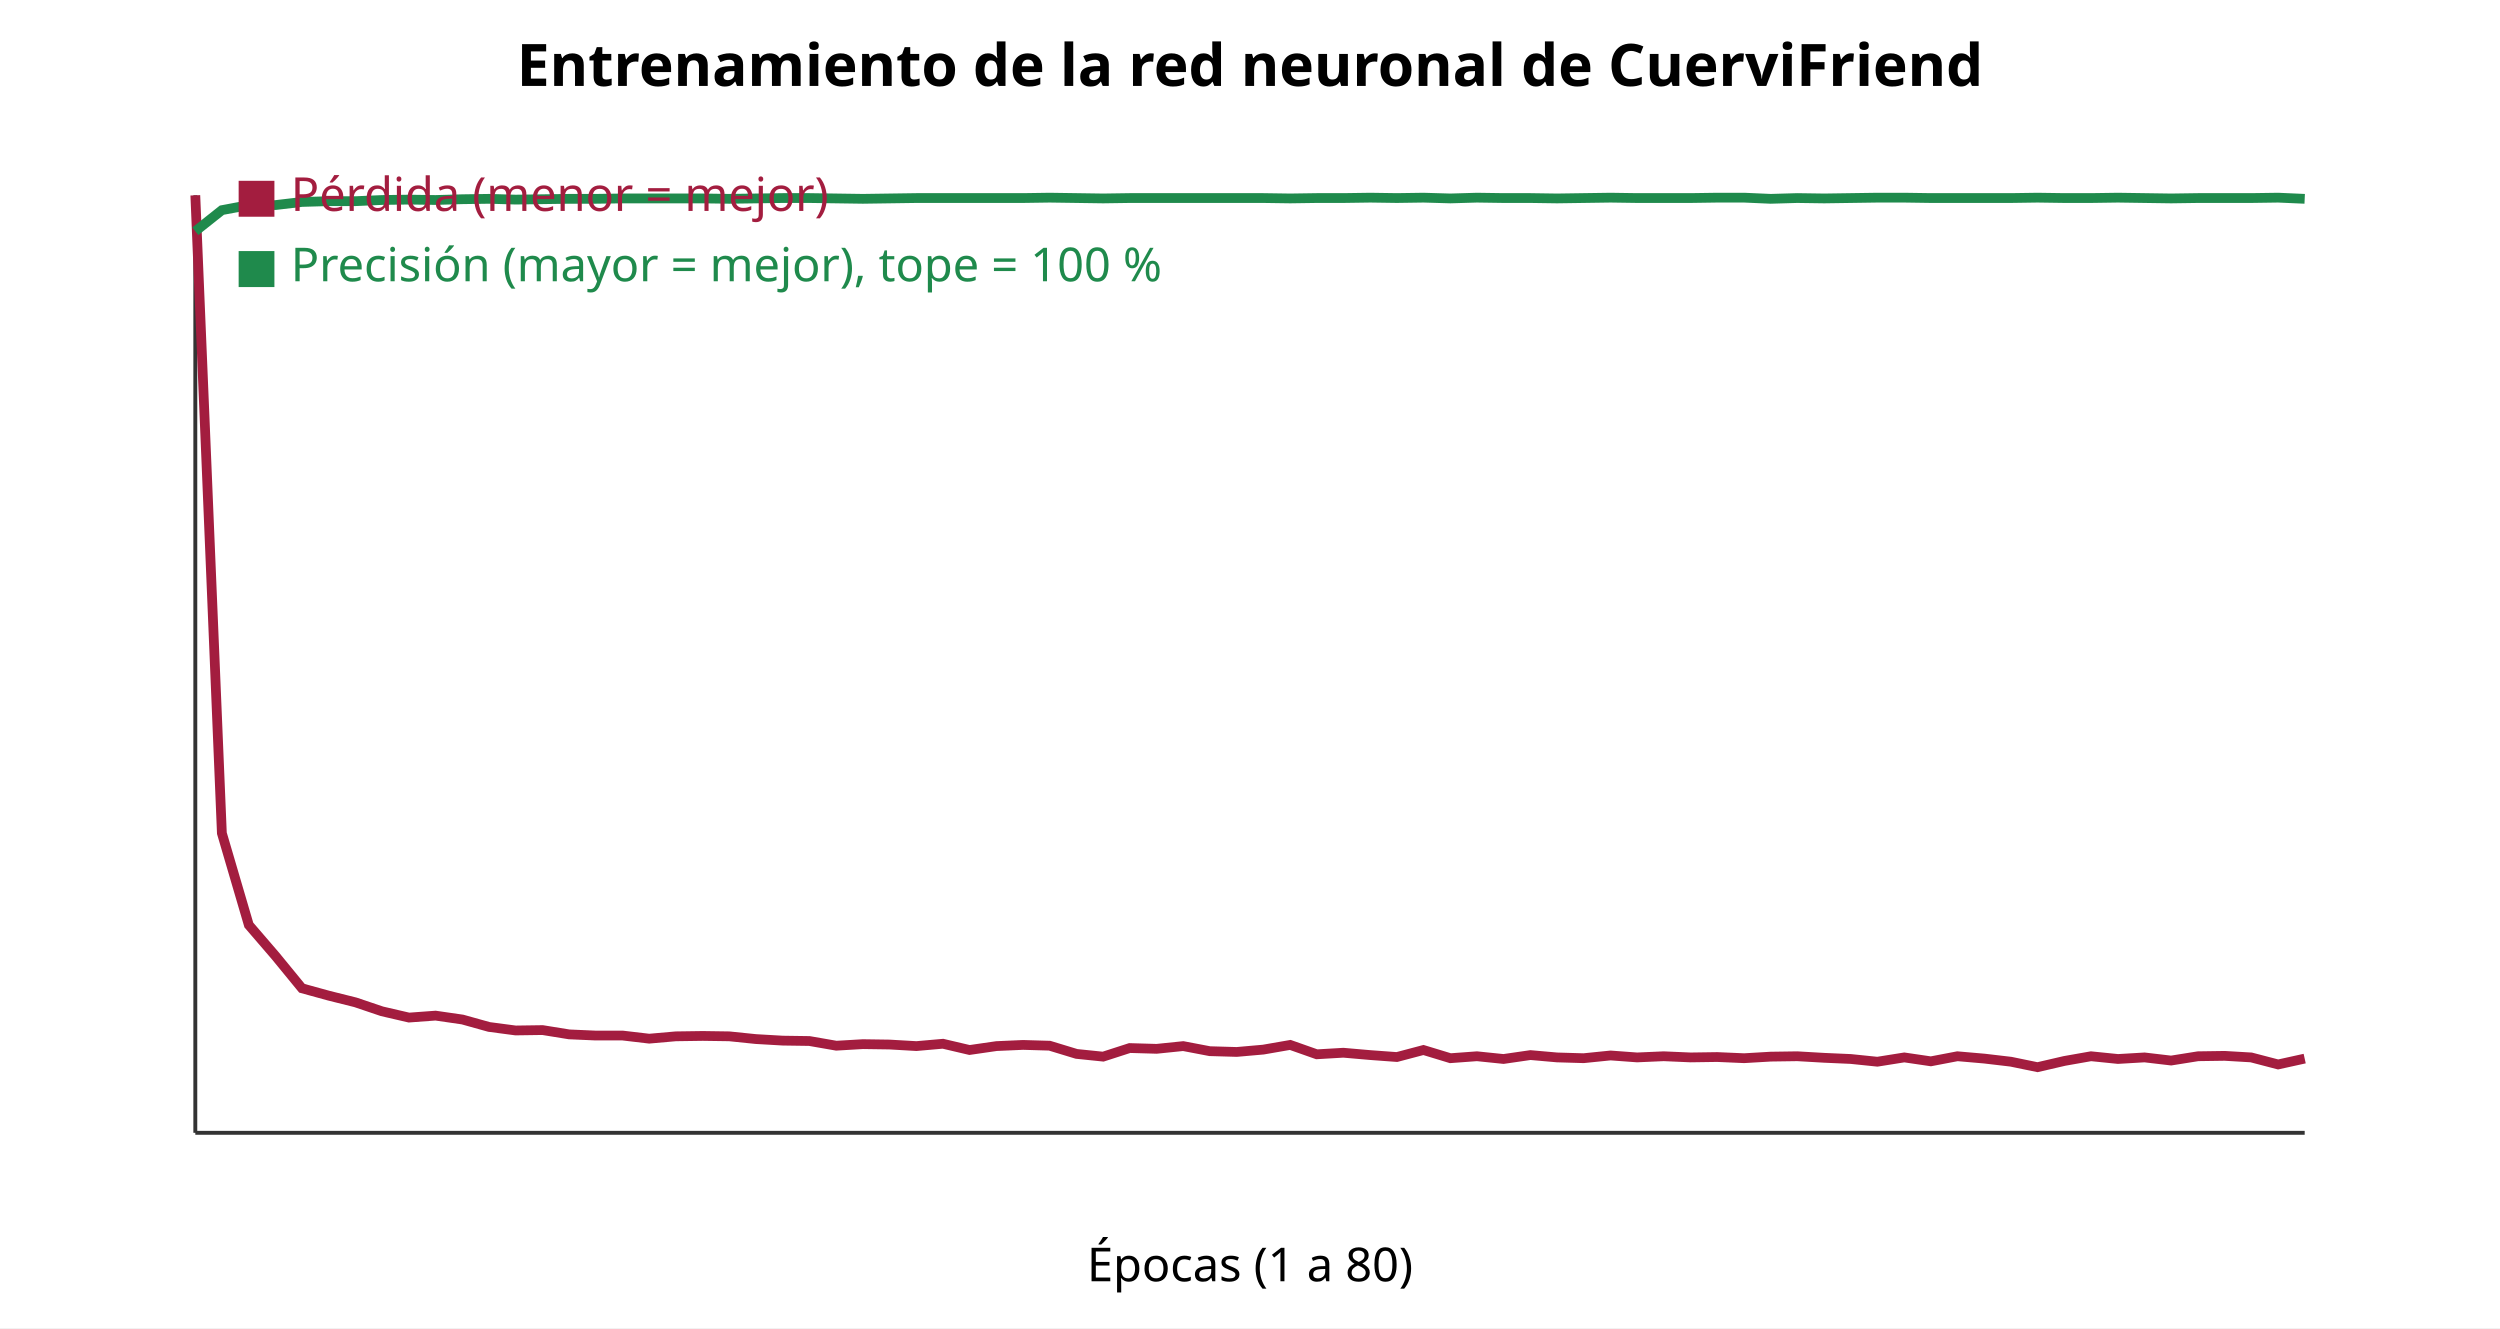
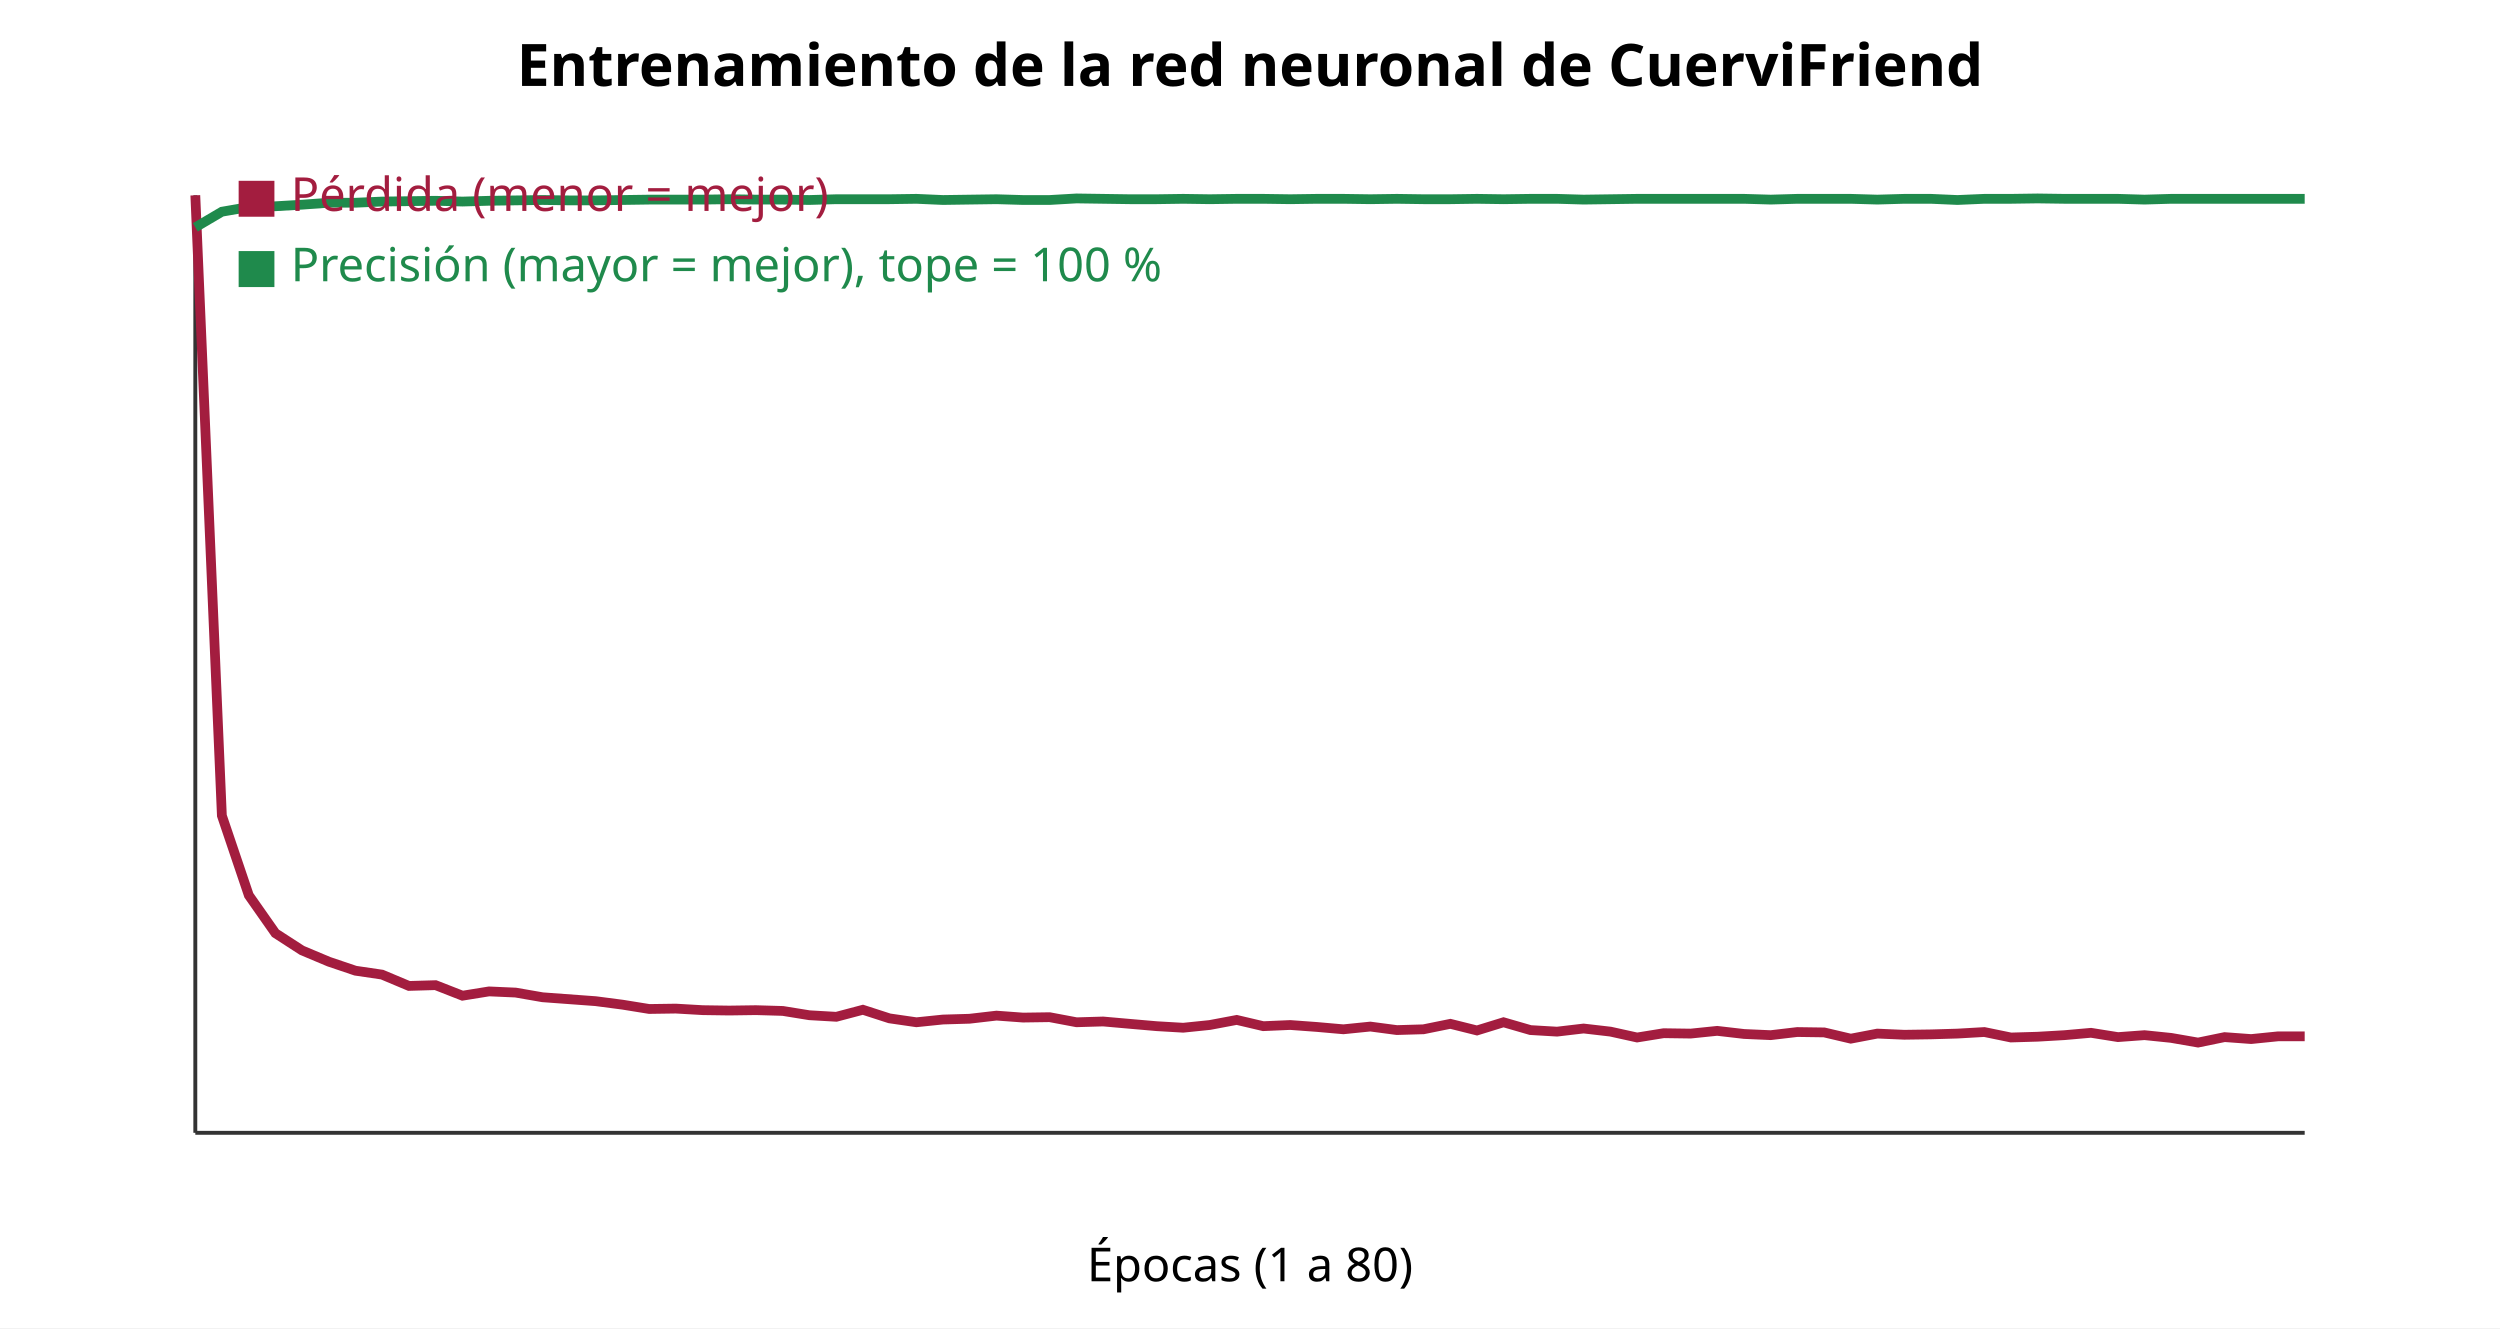
<svg xmlns="http://www.w3.org/2000/svg" viewBox="0 0 640 340" font-family="sans-serif" font-size="12">
  <rect width="640" height="340" fill="white" />
  <text x="320.0" y="22" text-anchor="middle" font-size="15" font-weight="bold">Entrenamiento de la red neuronal de CuerviFriend</text>
  <line x1="50" y1="290" x2="590" y2="290" stroke="#333" />
  <line x1="50" y1="50" x2="50" y2="290" stroke="#333" />
-   <polyline points="50.0,50.0 56.8,213.3 63.7,236.8 70.5,244.7 77.3,253.0 84.2,254.9 91.0,256.6 97.8,258.9 104.7,260.5 111.5,260.0 118.4,261.0 125.2,262.9 132.0,263.8 138.9,263.7 145.7,264.8 152.5,265.1 159.4,265.1 166.2,265.9 173.0,265.3 179.9,265.2 186.7,265.3 193.5,266.0 200.4,266.4 207.2,266.5 214.1,267.7 220.9,267.3 227.7,267.4 234.6,267.8 241.4,267.2 248.2,268.8 255.1,267.8 261.9,267.5 268.7,267.7 275.6,269.8 282.4,270.5 289.2,268.3 296.1,268.5 302.9,267.8 309.7,269.1 316.6,269.3 323.4,268.7 330.3,267.5 337.1,269.9 343.9,269.5 350.8,270.1 357.6,270.6 364.4,268.8 371.3,270.9 378.1,270.4 384.9,271.1 391.8,270.1 398.6,270.7 405.4,270.9 412.3,270.2 419.1,270.7 425.9,270.4 432.8,270.7 439.6,270.6 446.5,270.9 453.3,270.5 460.1,270.4 467.0,270.8 473.8,271.1 480.6,271.8 487.5,270.7 494.3,271.7 501.1,270.4 508.0,271.0 514.8,271.8 521.6,273.2 528.5,271.6 535.3,270.4 542.2,271.1 549.0,270.7 555.8,271.5 562.7,270.4 569.5,270.3 576.3,270.7 583.2,272.5 590.0,271.0" fill="none" stroke="#a31d3f" stroke-width="2.5" />
-   <polyline points="50.0,59.2 56.8,53.8 63.7,52.5 70.5,52.5 77.3,51.7 84.2,51.5 91.0,51.5 97.8,51.2 104.7,51.1 111.5,51.2 118.4,51.0 125.2,50.9 132.0,51.1 138.9,51.0 145.7,50.9 152.5,50.9 159.4,50.8 166.2,50.8 173.0,50.8 179.9,50.8 186.7,50.9 193.5,50.8 200.4,50.7 207.2,50.7 214.1,50.8 220.9,50.9 227.7,50.8 234.6,50.7 241.4,50.7 248.2,50.7 255.1,50.7 261.9,50.7 268.7,50.6 275.6,50.7 282.4,50.8 289.2,50.7 296.1,50.7 302.9,50.7 309.7,50.7 316.6,50.7 323.4,50.7 330.3,50.8 337.1,50.7 343.9,50.7 350.8,50.6 357.6,50.7 364.4,50.6 371.3,50.8 378.1,50.6 384.9,50.7 391.8,50.7 398.6,50.8 405.4,50.7 412.3,50.6 419.1,50.7 425.9,50.7 432.8,50.7 439.6,50.6 446.5,50.6 453.3,50.9 460.1,50.7 467.0,50.8 473.8,50.7 480.6,50.6 487.5,50.6 494.3,50.7 501.1,50.7 508.0,50.7 514.8,50.7 521.6,50.6 528.5,50.7 535.3,50.7 542.2,50.6 549.0,50.7 555.8,50.8 562.7,50.7 569.5,50.7 576.3,50.7 583.2,50.6 590.0,50.9" fill="none" stroke="#1f8a4c" stroke-width="2.5" />
+   <polyline points="50.0,50.0 56.8,208.8 63.7,229.2 70.5,238.9 77.3,243.3 84.2,246.2 91.0,248.5 97.8,249.5 104.7,252.4 111.5,252.2 118.4,254.9 125.2,253.8 132.0,254.1 138.9,255.3 145.7,255.8 152.5,256.3 159.4,257.2 166.2,258.3 173.0,258.2 179.9,258.6 186.7,258.7 193.5,258.6 200.4,258.8 207.2,259.9 214.1,260.3 220.9,258.5 227.7,260.7 234.6,261.7 241.4,261.0 248.2,260.8 255.1,260.0 261.9,260.5 268.7,260.4 275.6,261.7 282.4,261.5 289.2,262.1 296.1,262.7 302.9,263.1 309.7,262.4 316.6,261.1 323.4,262.7 330.3,262.4 337.1,262.9 343.9,263.5 350.8,262.8 357.6,263.7 364.4,263.5 371.3,262.1 378.1,263.8 384.9,261.7 391.8,263.7 398.6,264.1 405.4,263.3 412.3,264.1 419.1,265.6 425.9,264.5 432.8,264.6 439.6,263.9 446.5,264.7 453.3,265.0 460.1,264.2 467.0,264.3 473.8,265.9 480.6,264.6 487.5,264.9 494.3,264.8 501.1,264.6 508.0,264.2 514.8,265.6 521.6,265.4 528.5,265.0 535.3,264.4 542.2,265.5 549.0,265.0 555.8,265.7 562.7,266.9 569.5,265.5 576.3,266.0 583.2,265.3 590.0,265.3" fill="none" stroke="#a31d3f" stroke-width="2.5" />
+   <polyline points="50.0,58.2 56.8,54.2 63.7,53.0 70.5,52.8 77.3,52.4 84.2,51.9 91.0,51.9 97.8,51.6 104.7,51.5 111.5,51.4 118.4,51.6 125.2,51.4 132.0,51.3 138.9,51.2 145.7,51.3 152.5,51.3 159.4,51.2 166.2,51.1 173.0,51.1 179.9,51.1 186.7,51.0 193.5,51.1 200.4,51.1 207.2,51.2 214.1,51.0 220.9,51.0 227.7,51.0 234.6,50.9 241.4,51.2 248.2,51.1 255.1,51.0 261.9,51.2 268.7,51.2 275.6,50.8 282.4,50.9 289.2,51.0 296.1,51.0 302.9,50.9 309.7,51.0 316.6,50.9 323.4,50.9 330.3,51.0 337.1,50.9 343.9,50.9 350.8,51.0 357.6,50.9 364.4,51.0 371.3,51.0 378.1,50.9 384.9,51.0 391.8,50.9 398.6,50.9 405.4,51.1 412.3,51.0 419.1,50.9 425.9,50.9 432.8,50.9 439.6,50.9 446.5,50.9 453.3,51.1 460.1,50.9 467.0,50.9 473.8,50.9 480.6,51.1 487.5,50.9 494.3,50.9 501.1,51.2 508.0,50.9 514.8,50.9 521.6,50.8 528.5,50.9 535.3,50.9 542.2,50.9 549.0,51.1 555.8,50.9 562.7,50.9 569.5,50.9 576.3,50.9 583.2,50.9 590.0,50.9" fill="none" stroke="#1f8a4c" stroke-width="2.5" />
  <text x="320.0" y="328" text-anchor="middle">Épocas (1 a 80)</text>
  <text x="60" y="54" fill="#a31d3f">■ Pérdida (menor = mejor)</text>
  <text x="60" y="72" fill="#1f8a4c">■ Precisión (mayor = mejor), tope = 100 %</text>
</svg>
